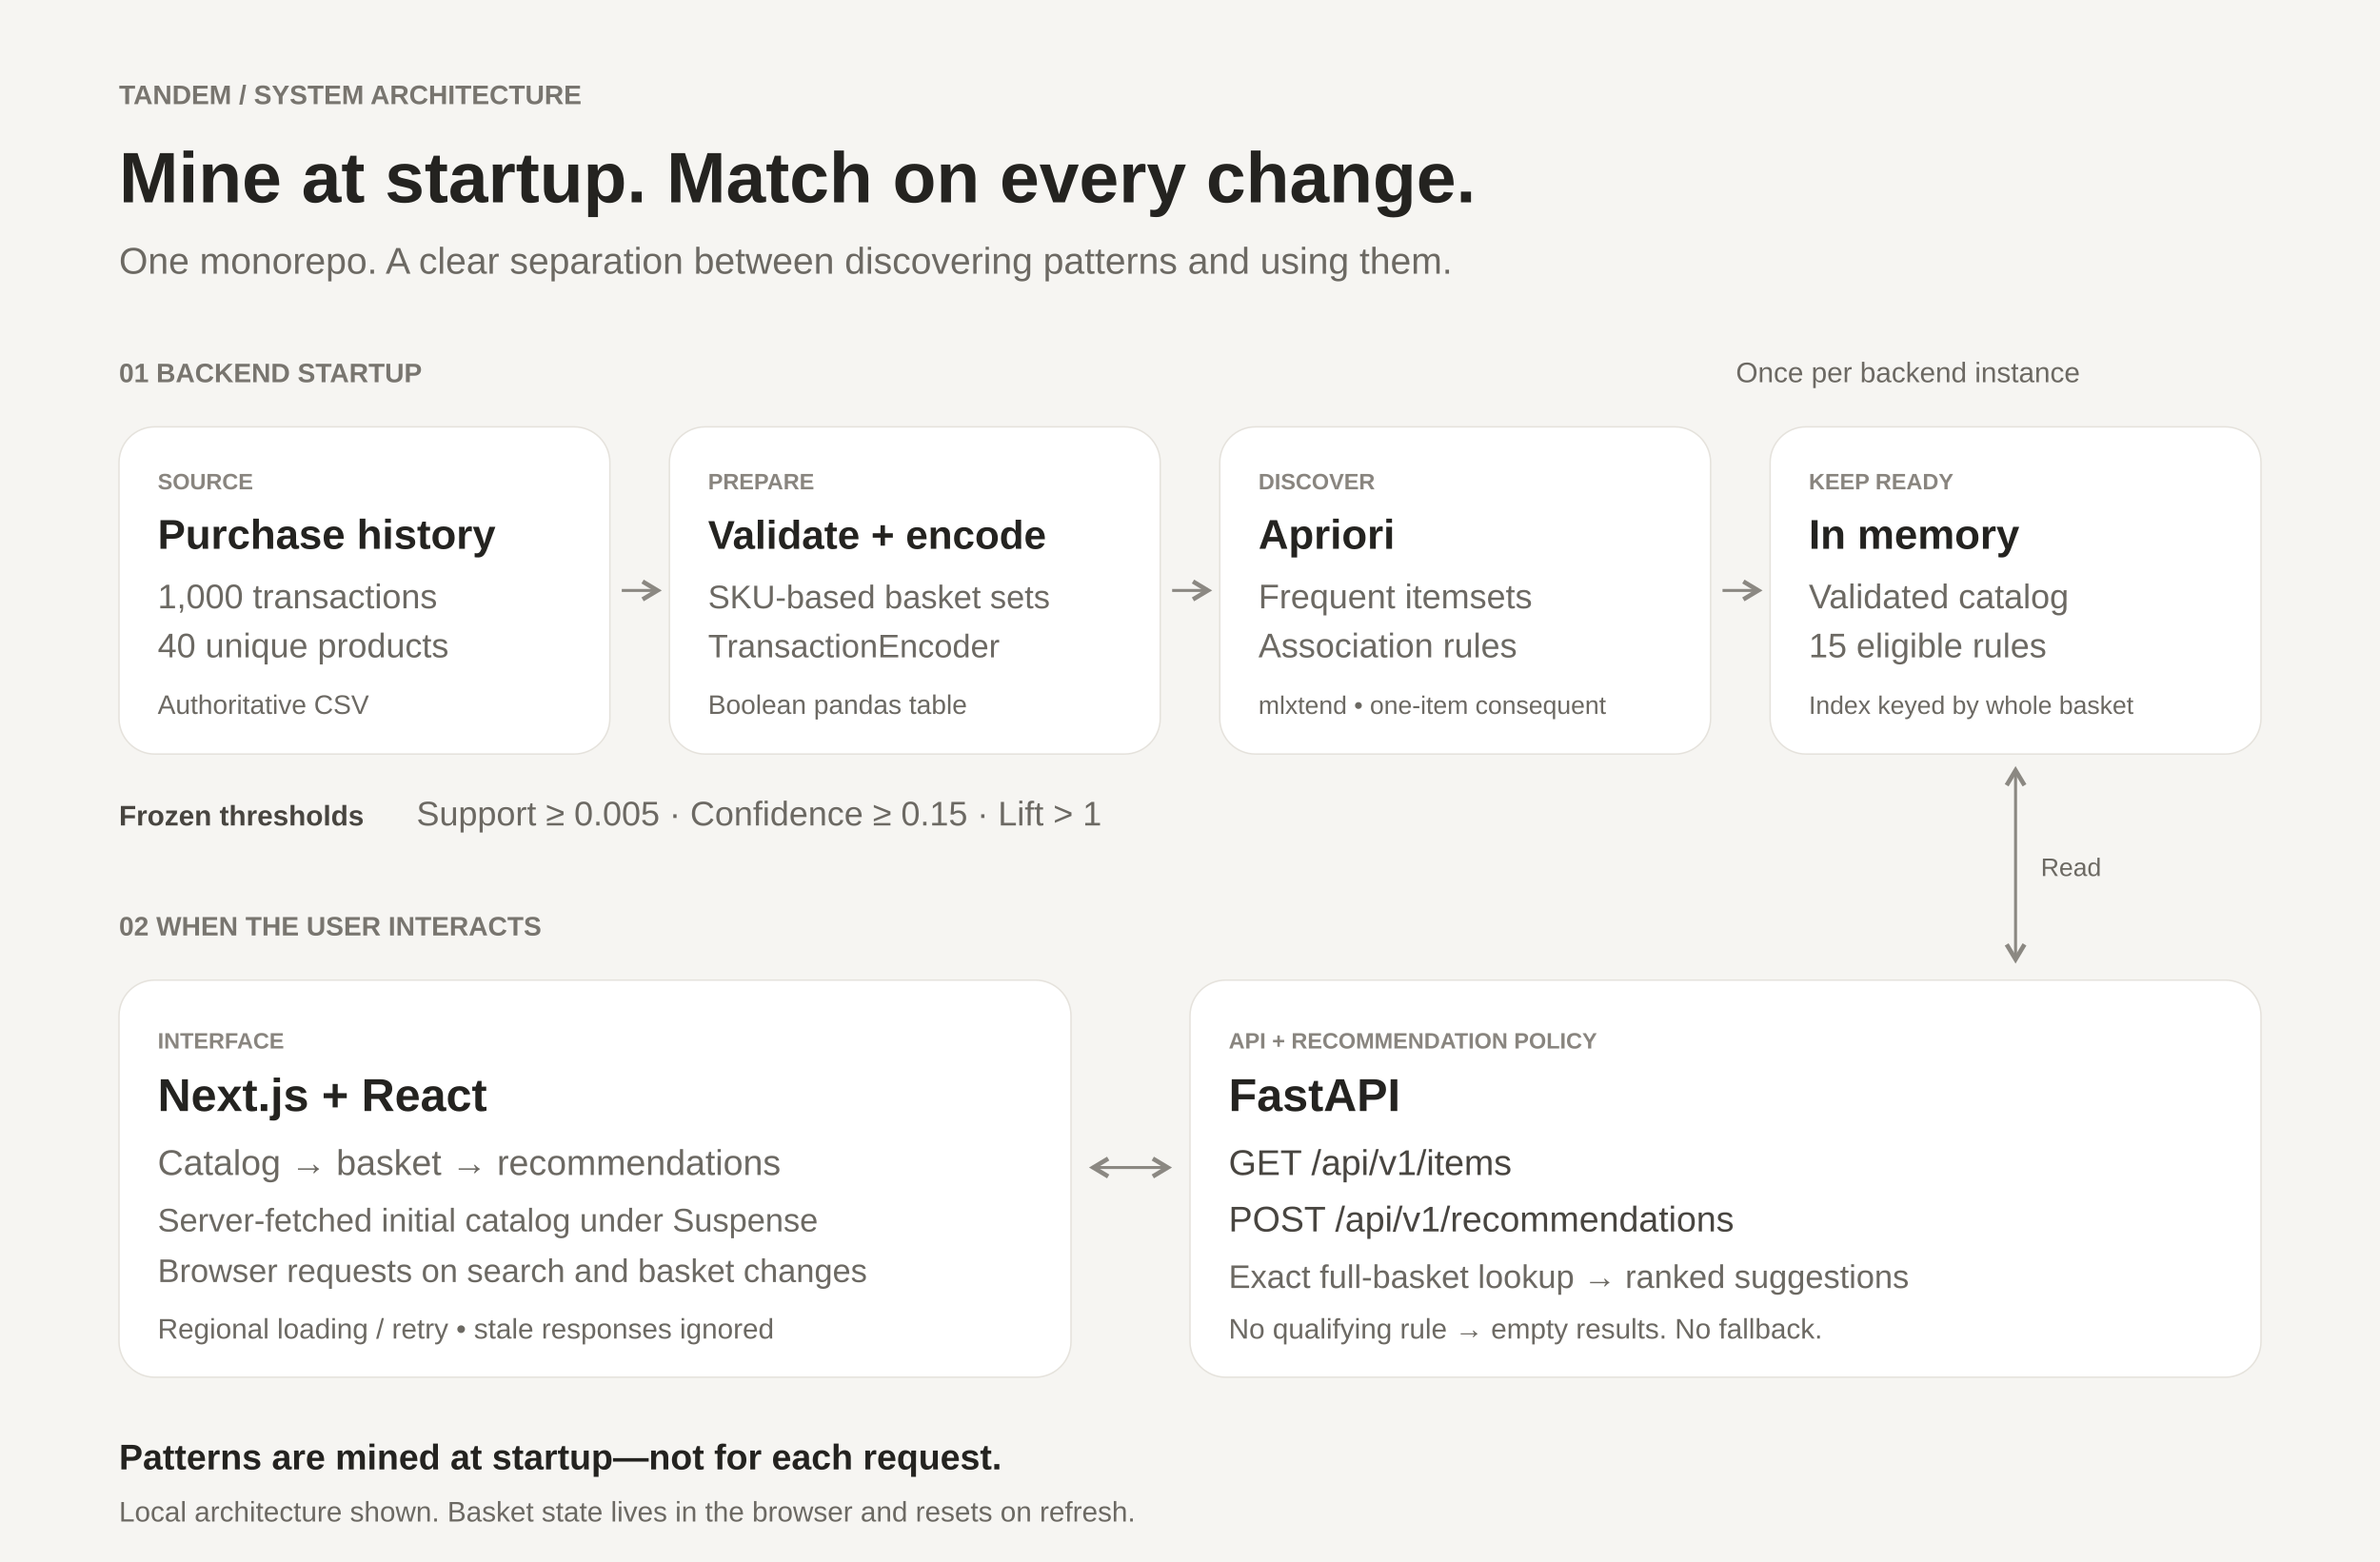
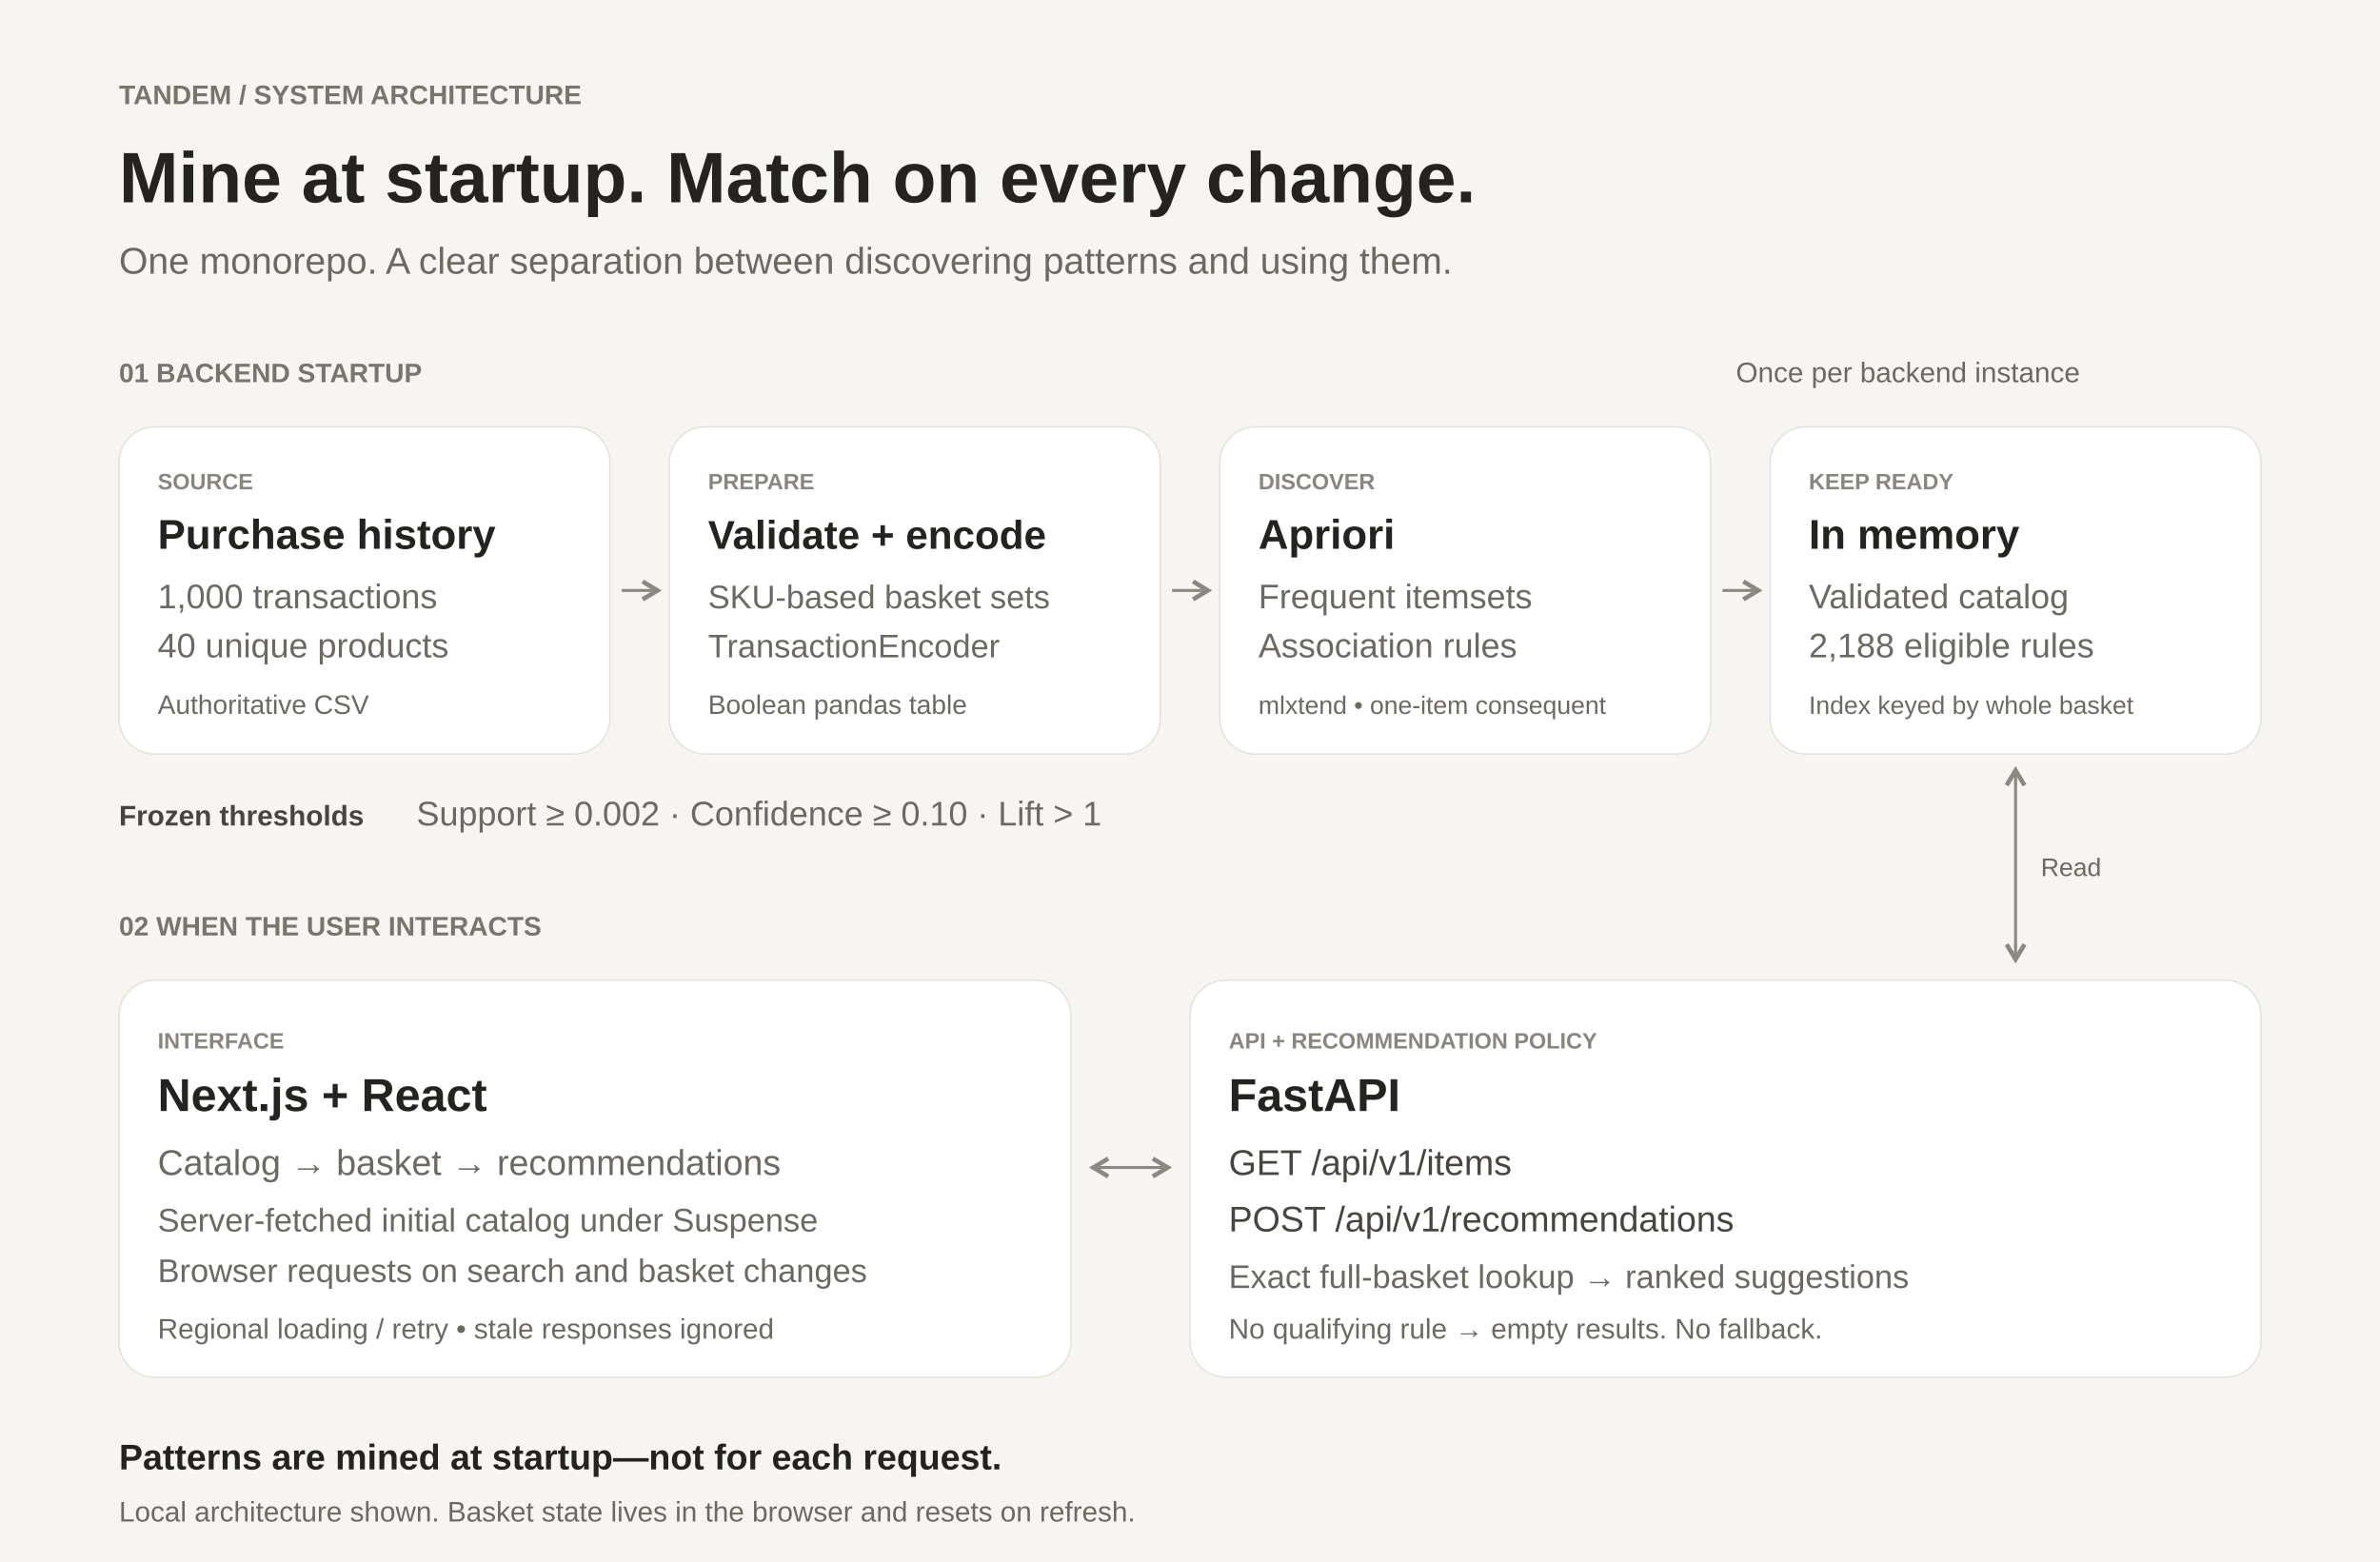
<svg xmlns="http://www.w3.org/2000/svg" width="1600" height="1050" viewBox="0 0 1600 1050">
  <defs>
    <marker id="arrow" markerWidth="8" markerHeight="8" refX="6" refY="4" orient="auto-start-reverse">
      <path d="M1 1 L6 4 L1 7" fill="none" stroke="#8B8882" stroke-width="1.5" />
    </marker>
  </defs>
  <rect x="0" y="0" width="1600" height="1050" rx="0" fill="#F6F5F2" stroke="#F6F5F2" />
  <text x="80" y="70" font-family="Helvetica Neue,Arial,sans-serif" font-size="18" fill="#78756F" font-weight="600">TANDEM  /  SYSTEM ARCHITECTURE</text>
  <text x="80" y="136" font-family="Helvetica Neue,Arial,sans-serif" font-size="48" fill="#242320" font-weight="600">Mine at startup. Match on every change.</text>
  <text x="80" y="184" font-family="Helvetica Neue,Arial,sans-serif" font-size="25" fill="#6C6963" font-weight="400">One monorepo. A clear separation between discovering patterns and using them.</text>
  <text x="80" y="257" font-family="Helvetica Neue,Arial,sans-serif" font-size="18" fill="#78756F" font-weight="600">01   BACKEND STARTUP</text>
  <text x="1167" y="257" font-family="Helvetica Neue,Arial,sans-serif" font-size="19" fill="#6C6963" font-weight="400">Once per backend instance</text>
  <rect x="80" y="287" width="330" height="220" rx="24" fill="#FFFFFF" stroke="#E5E2DC" />
  <rect x="450" y="287" width="330" height="220" rx="24" fill="#FFFFFF" stroke="#E5E2DC" />
  <rect x="820" y="287" width="330" height="220" rx="24" fill="#FFFFFF" stroke="#E5E2DC" />
  <rect x="1190" y="287" width="330" height="220" rx="24" fill="#FFFFFF" stroke="#E5E2DC" />
  <path d="M418 397 L442 397" stroke="#8B8882" stroke-width="2" fill="none" marker-end="url(#arrow)" />
  <path d="M788 397 L812 397" stroke="#8B8882" stroke-width="2" fill="none" marker-end="url(#arrow)" />
  <path d="M1158 397 L1182 397" stroke="#8B8882" stroke-width="2" fill="none" marker-end="url(#arrow)" />
  <text x="106" y="329" font-family="Helvetica Neue,Arial,sans-serif" font-size="15" fill="#89857F" font-weight="600">SOURCE</text>
  <text x="106" y="369" font-family="Helvetica Neue,Arial,sans-serif" font-size="28" fill="#242320" font-weight="600">Purchase history</text>
  <text x="106" y="409" font-family="Helvetica Neue,Arial,sans-serif" font-size="23" fill="#6C6963" font-weight="400">1,000 transactions</text>
  <text x="106" y="442" font-family="Helvetica Neue,Arial,sans-serif" font-size="23" fill="#6C6963" font-weight="400">40 unique products</text>
  <text x="106" y="480" font-family="Helvetica Neue,Arial,sans-serif" font-size="18" fill="#6C6963" font-weight="400">Authoritative CSV</text>
  <text x="476" y="329" font-family="Helvetica Neue,Arial,sans-serif" font-size="15" fill="#89857F" font-weight="600">PREPARE</text>
  <text x="476" y="369" font-family="Helvetica Neue,Arial,sans-serif" font-size="27" fill="#242320" font-weight="600">Validate + encode</text>
  <text x="476" y="409" font-family="Helvetica Neue,Arial,sans-serif" font-size="22" fill="#6C6963" font-weight="400">SKU-based basket sets</text>
  <text x="476" y="442" font-family="Helvetica Neue,Arial,sans-serif" font-size="22" fill="#6C6963" font-weight="400">TransactionEncoder</text>
  <text x="476" y="480" font-family="Helvetica Neue,Arial,sans-serif" font-size="18" fill="#6C6963" font-weight="400">Boolean pandas table</text>
  <text x="846" y="329" font-family="Helvetica Neue,Arial,sans-serif" font-size="15" fill="#89857F" font-weight="600">DISCOVER</text>
  <text x="846" y="369" font-family="Helvetica Neue,Arial,sans-serif" font-size="28" fill="#242320" font-weight="600">Apriori</text>
  <text x="846" y="409" font-family="Helvetica Neue,Arial,sans-serif" font-size="23" fill="#6C6963" font-weight="400">Frequent itemsets</text>
  <text x="846" y="442" font-family="Helvetica Neue,Arial,sans-serif" font-size="23" fill="#6C6963" font-weight="400">Association rules</text>
  <text x="846" y="480" font-family="Helvetica Neue,Arial,sans-serif" font-size="17" fill="#6C6963" font-weight="400">mlxtend • one-item consequent</text>
  <text x="1216" y="329" font-family="Helvetica Neue,Arial,sans-serif" font-size="15" fill="#89857F" font-weight="600">KEEP READY</text>
  <text x="1216" y="369" font-family="Helvetica Neue,Arial,sans-serif" font-size="28" fill="#242320" font-weight="600">In memory</text>
  <text x="1216" y="409" font-family="Helvetica Neue,Arial,sans-serif" font-size="23" fill="#6C6963" font-weight="400">Validated catalog</text>
-   <text x="1216" y="442" font-family="Helvetica Neue,Arial,sans-serif" font-size="23" fill="#6C6963" font-weight="400">15 eligible rules</text>
+   <text x="1216" y="442" font-family="Helvetica Neue,Arial,sans-serif" font-size="23" fill="#6C6963" font-weight="400">2,188 eligible rules</text>
  <text x="1216" y="480" font-family="Helvetica Neue,Arial,sans-serif" font-size="17" fill="#6C6963" font-weight="400">Index keyed by whole basket</text>
  <text x="80" y="555" font-family="Helvetica Neue,Arial,sans-serif" font-size="19" fill="#484540" font-weight="600">Frozen thresholds</text>
-   <text x="280" y="555" font-family="Helvetica Neue,Arial,sans-serif" font-size="23" fill="#6C6963" font-weight="400">Support ≥ 0.005   ·   Confidence ≥ 0.15   ·   Lift &gt; 1</text>
+   <text x="280" y="555" font-family="Helvetica Neue,Arial,sans-serif" font-size="23" fill="#6C6963" font-weight="400">Support ≥ 0.002   ·   Confidence ≥ 0.10   ·   Lift &gt; 1</text>
  <text x="80" y="629" font-family="Helvetica Neue,Arial,sans-serif" font-size="18" fill="#78756F" font-weight="600">02   WHEN THE USER INTERACTS</text>
  <rect x="80" y="659" width="640" height="267" rx="24" fill="#FFFFFF" stroke="#E5E2DC" />
  <rect x="800" y="659" width="720" height="267" rx="24" fill="#FFFFFF" stroke="#E5E2DC" />
  <path d="M735 785 L785 785" stroke="#8B8882" stroke-width="2" fill="none" marker-end="url(#arrow)" marker-start="url(#arrow)" />
  <path d="M1355 518 L1355 645" stroke="#8B8882" stroke-width="2" fill="none" marker-end="url(#arrow)" marker-start="url(#arrow)" />
  <text x="1372" y="589" font-family="Helvetica Neue,Arial,sans-serif" font-size="17" fill="#6C6963" font-weight="400">Read</text>
  <text x="106" y="705" font-family="Helvetica Neue,Arial,sans-serif" font-size="15" fill="#89857F" font-weight="600">INTERFACE</text>
  <text x="106" y="747" font-family="Helvetica Neue,Arial,sans-serif" font-size="31" fill="#242320" font-weight="600">Next.js + React</text>
  <text x="106" y="790" font-family="Helvetica Neue,Arial,sans-serif" font-size="24" fill="#6C6963" font-weight="400">Catalog → basket → recommendations</text>
  <text x="106" y="828" font-family="Helvetica Neue,Arial,sans-serif" font-size="22" fill="#6C6963" font-weight="400">Server-fetched initial catalog under Suspense</text>
  <text x="106" y="862" font-family="Helvetica Neue,Arial,sans-serif" font-size="22" fill="#6C6963" font-weight="400">Browser requests on search and basket changes</text>
  <text x="106" y="900" font-family="Helvetica Neue,Arial,sans-serif" font-size="19" fill="#6C6963" font-weight="400">Regional loading / retry • stale responses ignored</text>
  <text x="826" y="705" font-family="Helvetica Neue,Arial,sans-serif" font-size="15" fill="#89857F" font-weight="600">API + RECOMMENDATION POLICY</text>
  <text x="826" y="747" font-family="Helvetica Neue,Arial,sans-serif" font-size="31" fill="#242320" font-weight="600">FastAPI</text>
  <text x="826" y="790" font-family="Helvetica Neue,Arial,sans-serif" font-size="24" fill="#484540" font-weight="500">GET /api/v1/items</text>
  <text x="826" y="828" font-family="Helvetica Neue,Arial,sans-serif" font-size="24" fill="#484540" font-weight="500">POST /api/v1/recommendations</text>
  <text x="826" y="866" font-family="Helvetica Neue,Arial,sans-serif" font-size="22" fill="#6C6963" font-weight="400">Exact full-basket lookup → ranked suggestions</text>
  <text x="826" y="900" font-family="Helvetica Neue,Arial,sans-serif" font-size="19" fill="#6C6963" font-weight="400">No qualifying rule → empty results. No fallback.</text>
  <text x="80" y="988" font-family="Helvetica Neue,Arial,sans-serif" font-size="24" fill="#242320" font-weight="600">Patterns are mined at startup—not for each request.</text>
  <text x="80" y="1023" font-family="Helvetica Neue,Arial,sans-serif" font-size="19" fill="#6C6963" font-weight="400">Local architecture shown. Basket state lives in the browser and resets on refresh.</text>
</svg>
